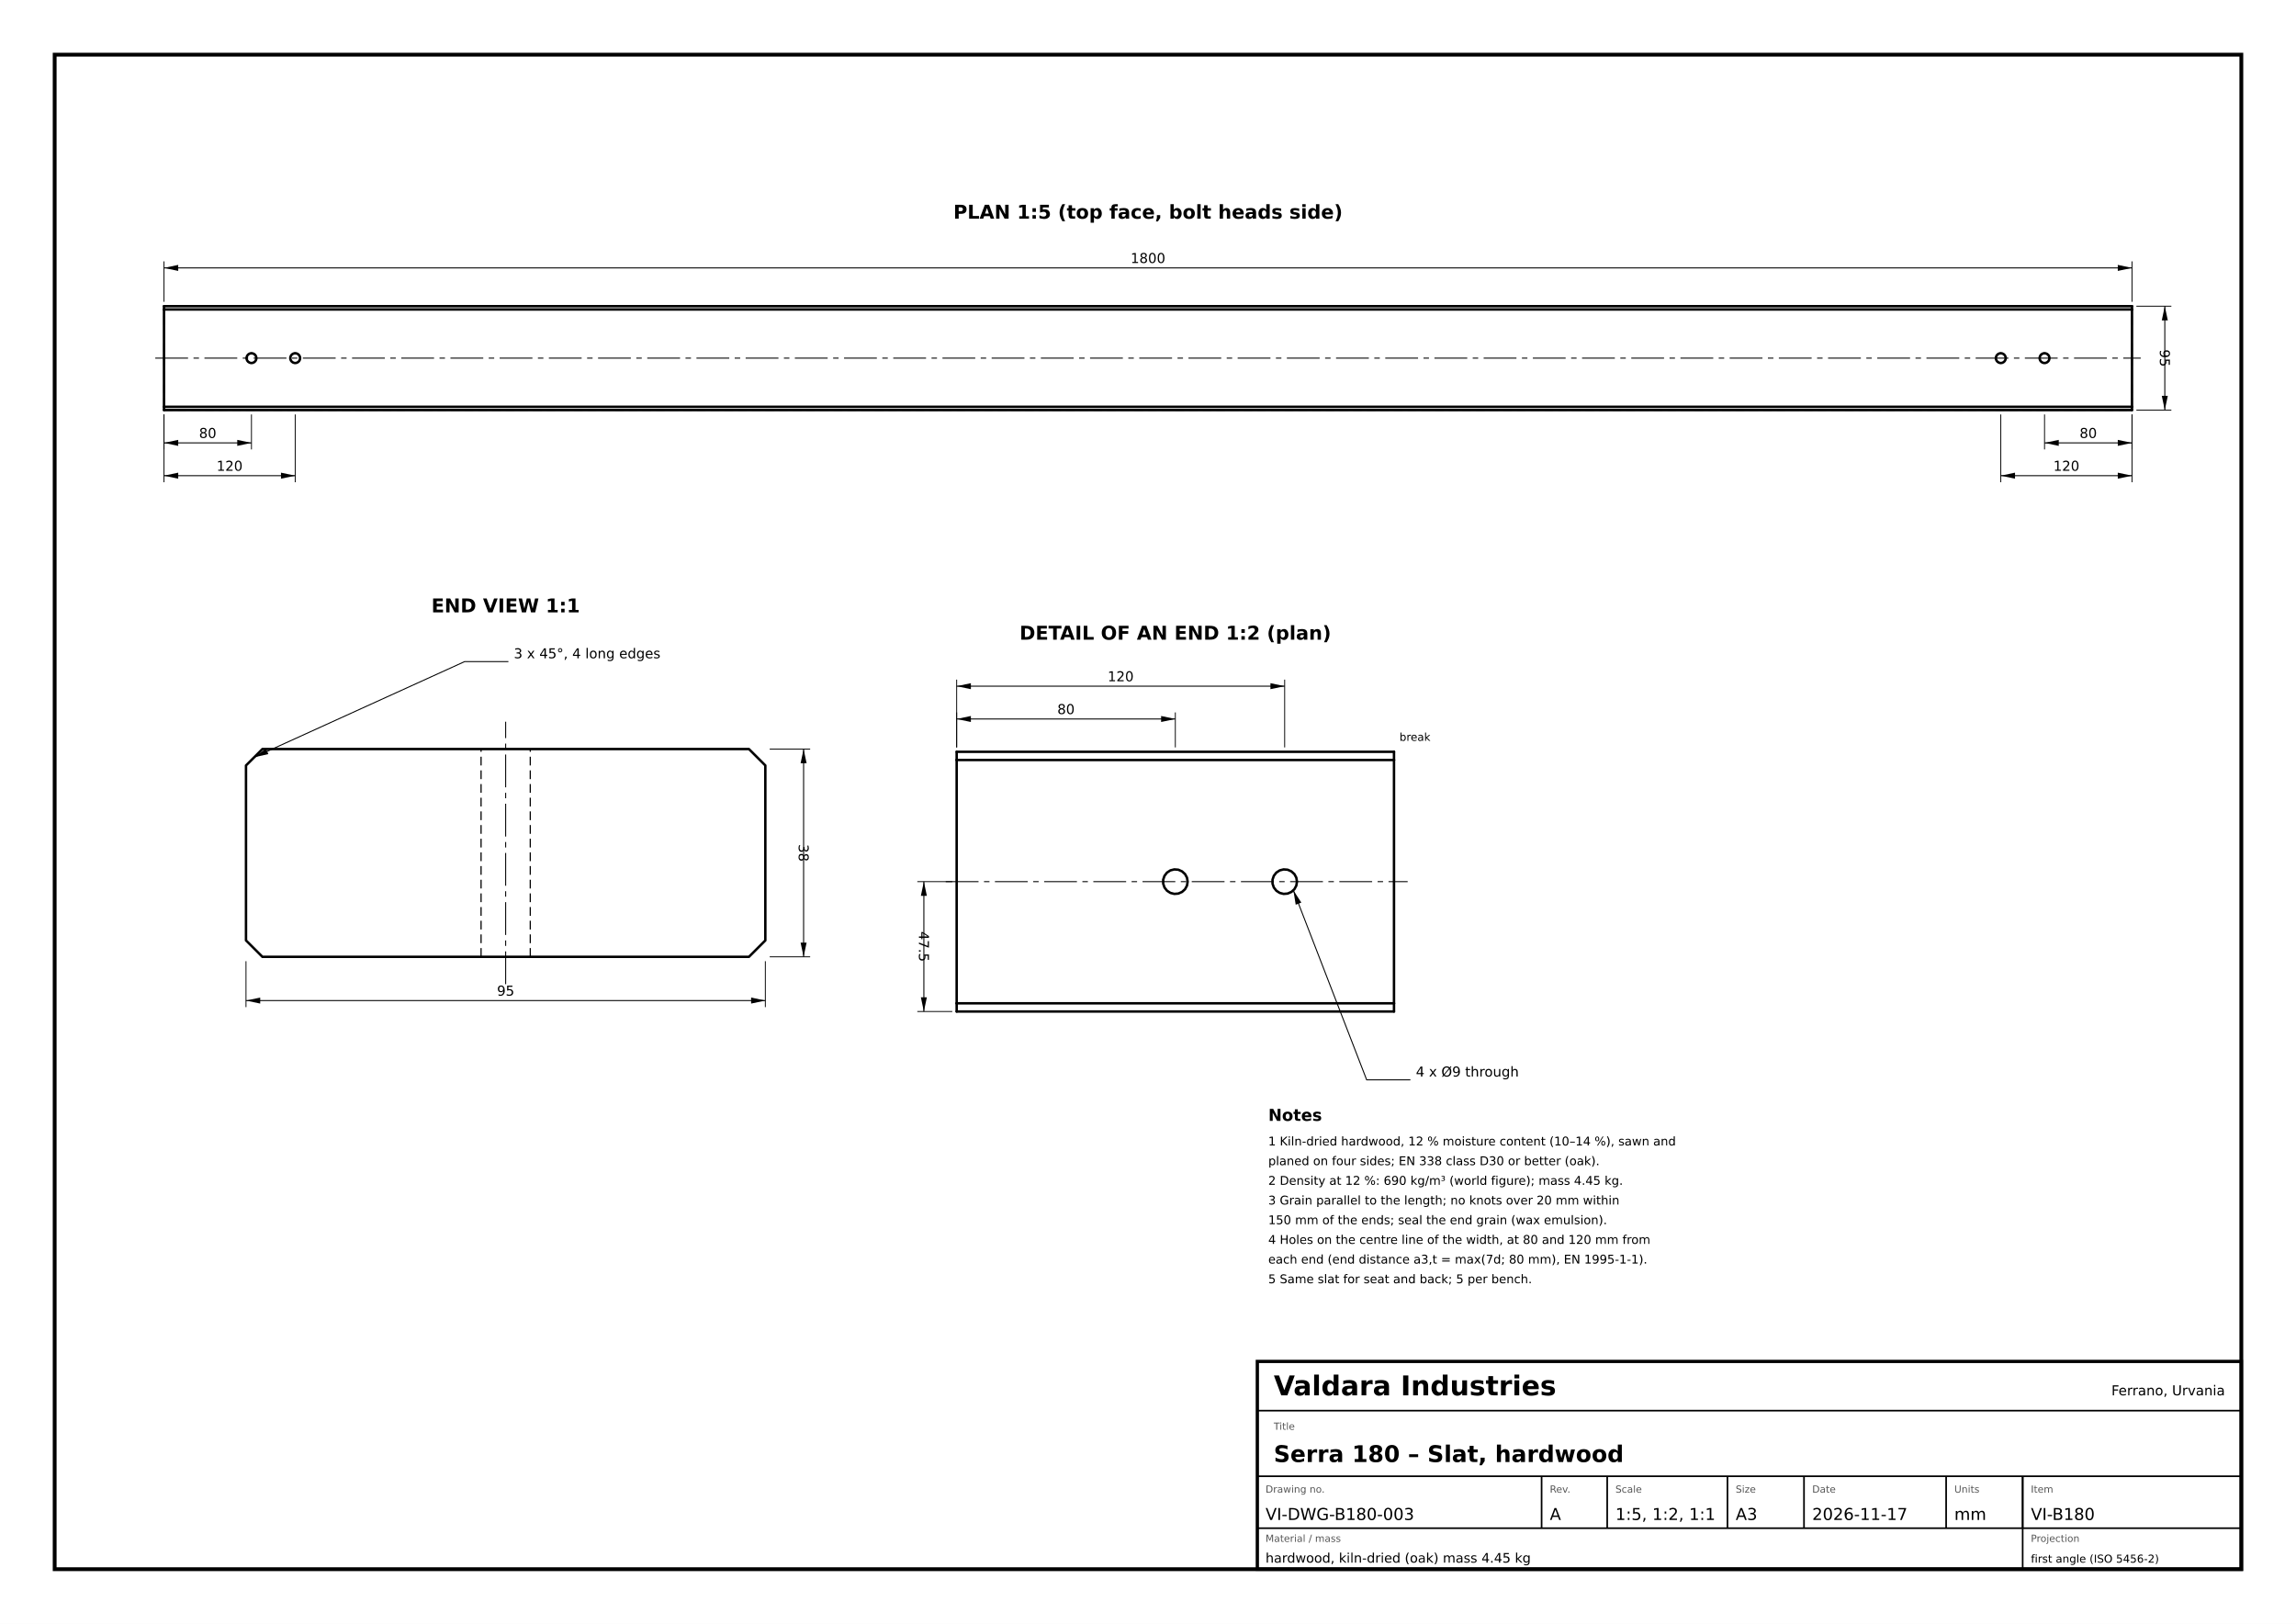
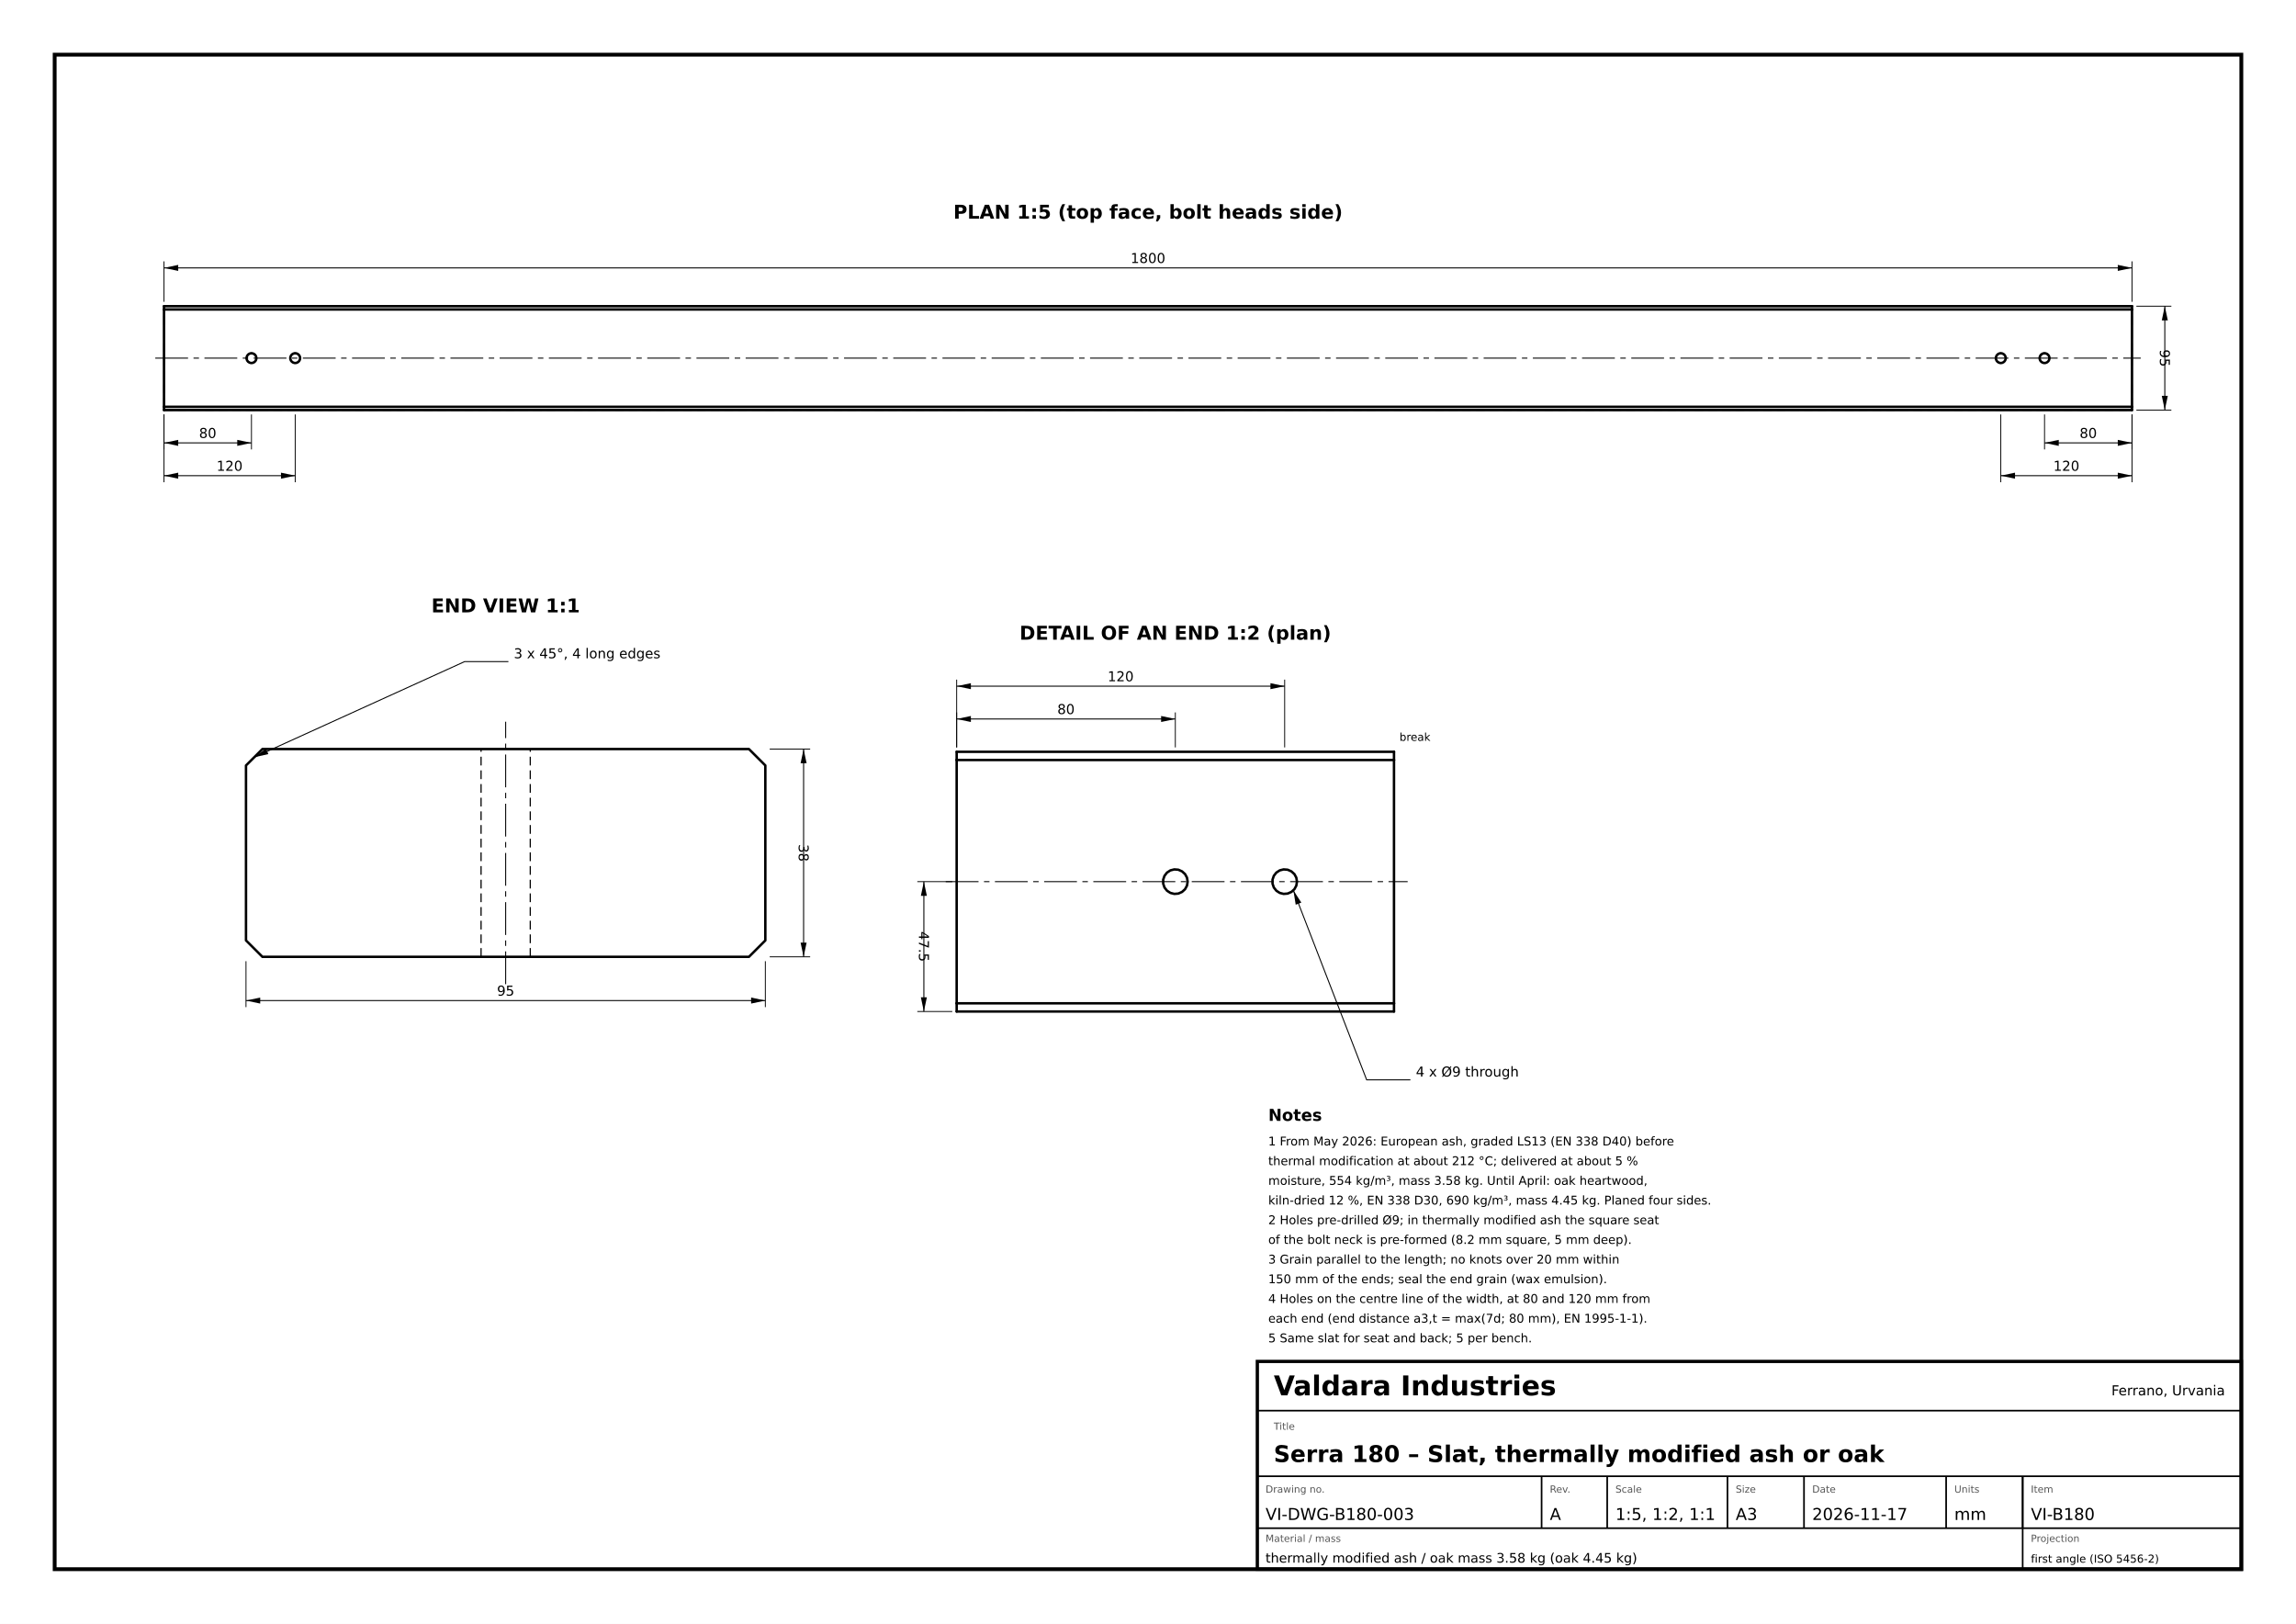
<svg xmlns="http://www.w3.org/2000/svg" width="420mm" height="297mm" viewBox="0 0 420 297">
  <defs>
    <style>
        .vis{fill:none;stroke:#000;stroke-width:0.45;stroke-linejoin:round;stroke-linecap:round}
        .thin{fill:none;stroke:#000;stroke-width:0.25}
        .hid{fill:none;stroke:#000;stroke-width:0.22;stroke-dasharray:1.6,0.9}
        .ctr{fill:none;stroke:#000;stroke-width:0.18;stroke-dasharray:6,1,1,1}
        .ext{fill:none;stroke:#000;stroke-width:0.16}
        .dimln{fill:none;stroke:#000;stroke-width:0.18}
        .arr{fill:#000;stroke:none}
        .dot{fill:#000}
        .frame{fill:none;stroke:#000;stroke-width:0.7}
        .tb{fill:none;stroke:#000;stroke-width:0.6}
        .tbl{fill:none;stroke:#000;stroke-width:0.3}
        .sec{fill:url(#hatch);stroke:#000;stroke-width:0.45;fill-rule:evenodd}
        .txt{font-family:'DejaVu Sans','Liberation Sans',Arial,Helvetica,sans-serif;fill:#000}
        .lbl{font-family:'DejaVu Sans','Liberation Sans',Arial,Helvetica,sans-serif;fill:#555}
        .cut{fill:none;stroke:#000;stroke-width:0.7}
        .box{fill:none;stroke:#000;stroke-width:0.3}
        .fillg{fill:#e8e8e8;stroke:#000;stroke-width:0.3}
        </style>
    <pattern id="hatch" width="2" height="2" patternUnits="userSpaceOnUse" patternTransform="rotate(45)">
      <line x1="0" y1="0" x2="0" y2="2" stroke="#000" stroke-width="0.18" />
    </pattern>
  </defs>
  <rect x="0" y="0" width="420" height="297" fill="#fff" />
  <rect class="frame" x="10" y="10" width="400" height="277" />
  <polyline class="hid" points="30.00,74.40 390.00,74.40" />
  <polyline class="hid" points="30.00,74.40 30.00,56.60" />
  <polyline class="hid" points="390.00,74.40 390.00,56.60" />
  <polyline class="hid" points="30.00,56.60 390.00,56.60" />
  <polyline class="hid" points="374.90,65.50 374.85,65.21 374.71,64.95 374.49,64.75 374.22,64.63 373.93,64.60 373.64,64.68 373.39,64.84 373.21,65.07 373.11,65.35 373.11,65.65 373.21,65.93 373.39,66.16 373.64,66.32 373.93,66.40 374.22,66.37 374.49,66.25 374.71,66.05 374.85,65.79 374.90,65.50" />
  <polyline class="hid" points="366.90,65.50 366.85,65.21 366.71,64.95 366.49,64.75 366.22,64.63 365.93,64.60 365.64,64.68 365.39,64.84 365.21,65.07 365.11,65.35 365.11,65.65 365.21,65.93 365.39,66.16 365.64,66.32 365.93,66.40 366.22,66.37 366.49,66.25 366.71,66.05 366.85,65.79 366.90,65.50" />
  <polyline class="hid" points="54.90,65.50 54.85,65.21 54.71,64.95 54.49,64.75 54.22,64.63 53.93,64.60 53.64,64.68 53.39,64.84 53.21,65.07 53.11,65.35 53.11,65.65 53.21,65.93 53.39,66.16 53.64,66.32 53.93,66.40 54.22,66.37 54.49,66.25 54.71,66.05 54.85,65.79 54.90,65.50" />
  <polyline class="hid" points="46.90,65.50 46.85,65.21 46.71,64.95 46.49,64.75 46.22,64.63 45.93,64.60 45.64,64.68 45.39,64.84 45.21,65.07 45.11,65.35 45.11,65.65 45.21,65.93 45.39,66.16 45.64,66.32 45.93,66.40 46.22,66.37 46.49,66.25 46.71,66.05 46.85,65.79 46.90,65.50" />
  <polyline class="hid" points="30.00,75.00 390.00,75.00" />
  <polyline class="hid" points="30.00,75.00 30.00,74.40" />
  <polyline class="hid" points="390.00,75.00 390.00,74.40" />
  <polyline class="hid" points="30.00,56.60 30.00,56.00" />
  <polyline class="hid" points="390.00,56.60 390.00,56.00" />
  <polyline class="hid" points="30.00,56.00 390.00,56.00" />
  <polyline class="vis" points="30.00,56.00 30.00,56.60" />
  <polyline class="vis" points="30.00,56.60 30.00,74.40" />
  <polyline class="vis" points="30.00,74.40 30.00,75.00" />
  <polyline class="vis" points="390.00,56.00 390.00,56.60" />
  <polyline class="vis" points="390.00,56.60 390.00,74.40" />
  <polyline class="vis" points="390.00,74.40 390.00,75.00" />
  <polyline class="vis" points="374.90,65.50 374.85,65.21 374.71,64.95 374.49,64.75 374.22,64.63 373.93,64.60 373.64,64.68 373.39,64.84 373.21,65.07 373.11,65.35 373.11,65.65 373.21,65.93 373.39,66.16 373.64,66.32 373.93,66.40 374.22,66.37 374.49,66.25 374.71,66.05 374.85,65.79 374.90,65.50" />
  <polyline class="vis" points="366.90,65.50 366.85,65.21 366.71,64.95 366.49,64.75 366.22,64.63 365.93,64.60 365.64,64.68 365.39,64.84 365.21,65.07 365.11,65.35 365.11,65.65 365.21,65.93 365.39,66.16 365.64,66.32 365.93,66.40 366.22,66.37 366.49,66.25 366.71,66.05 366.85,65.79 366.90,65.50" />
  <polyline class="vis" points="54.90,65.50 54.85,65.21 54.71,64.95 54.49,64.75 54.22,64.63 53.93,64.60 53.64,64.68 53.39,64.84 53.21,65.07 53.11,65.35 53.11,65.65 53.21,65.93 53.39,66.16 53.64,66.32 53.93,66.40 54.22,66.37 54.49,66.25 54.71,66.05 54.85,65.79 54.90,65.50" />
  <polyline class="vis" points="46.90,65.50 46.85,65.21 46.71,64.95 46.49,64.75 46.22,64.63 45.93,64.60 45.64,64.68 45.39,64.84 45.21,65.07 45.11,65.35 45.11,65.65 45.21,65.93 45.39,66.16 45.64,66.32 45.93,66.40 46.22,66.37 46.49,66.25 46.71,66.05 46.85,65.79 46.90,65.50" />
  <polyline class="vis" points="30.00,75.00 390.00,75.00" />
  <polyline class="vis" points="30.00,56.00 390.00,56.00" />
  <polyline class="vis" points="30.00,56.60 390.00,56.60" />
  <polyline class="vis" points="30.00,74.40 390.00,74.40" />
  <text class="txt" x="210.00" y="40.00" font-size="3.5" text-anchor="middle" font-weight="bold">PLAN 1:5 (top face, bolt heads side)</text>
  <polyline class="ext" points="30.00,55.20 30.00,47.80" />
  <polyline class="ext" points="390.00,55.20 390.00,47.80" />
  <polyline class="dimln" points="30.00,49.00 390.00,49.00" />
  <polygon class="arr" points="30.00,49.00 32.60,48.45 32.60,49.55" />
  <polygon class="arr" points="390.00,49.00 387.40,49.55 387.40,48.45" />
  <text class="txt" x="210.00" y="48.10" font-size="2.5" text-anchor="middle" font-weight="normal">1800</text>
  <polyline class="ext" points="30.00,75.80 30.00,82.20" />
  <polyline class="ext" points="46.00,75.80 46.00,82.20" />
  <polyline class="dimln" points="30.00,81.00 46.00,81.00" />
  <polygon class="arr" points="30.00,81.00 32.60,80.45 32.60,81.55" />
  <polygon class="arr" points="46.00,81.00 43.40,81.55 43.40,80.45" />
  <text class="txt" x="38.00" y="80.10" font-size="2.5" text-anchor="middle" font-weight="normal">80</text>
  <polyline class="ext" points="30.00,75.80 30.00,88.20" />
  <polyline class="ext" points="54.00,75.80 54.00,88.20" />
  <polyline class="dimln" points="30.00,87.00 54.00,87.00" />
  <polygon class="arr" points="30.00,87.00 32.60,86.45 32.60,87.55" />
  <polygon class="arr" points="54.00,87.00 51.40,87.55 51.40,86.45" />
  <text class="txt" x="42.00" y="86.10" font-size="2.5" text-anchor="middle" font-weight="normal">120</text>
  <polyline class="ext" points="374.00,75.80 374.00,82.20" />
  <polyline class="ext" points="390.00,75.80 390.00,82.20" />
  <polyline class="dimln" points="374.00,81.00 390.00,81.00" />
  <polygon class="arr" points="374.00,81.00 376.60,80.45 376.60,81.55" />
  <polygon class="arr" points="390.00,81.00 387.40,81.55 387.40,80.45" />
  <text class="txt" x="382.00" y="80.10" font-size="2.5" text-anchor="middle" font-weight="normal">80</text>
  <polyline class="ext" points="366.00,75.80 366.00,88.20" />
  <polyline class="ext" points="390.00,75.80 390.00,88.20" />
  <polyline class="dimln" points="366.00,87.00 390.00,87.00" />
  <polygon class="arr" points="366.00,87.00 368.60,86.45 368.60,87.55" />
  <polygon class="arr" points="390.00,87.00 387.40,87.55 387.40,86.45" />
  <text class="txt" x="378.00" y="86.10" font-size="2.5" text-anchor="middle" font-weight="normal">120</text>
  <polyline class="ext" points="390.80,75.00 397.20,75.00" />
  <polyline class="ext" points="390.80,56.00 397.20,56.00" />
  <polyline class="dimln" points="396.00,75.00 396.00,56.00" />
  <polygon class="arr" points="396.00,75.00 395.45,72.40 396.55,72.40" />
  <polygon class="arr" points="396.00,56.00 396.55,58.60 395.45,58.60" />
  <text class="txt" x="395.10" y="65.50" font-size="2.5" text-anchor="middle" font-weight="normal" transform="rotate(90.00 395.10 65.50)">95</text>
  <polyline class="ctr" points="28.40,65.50 391.60,65.50" />
  <polyline class="vis" points="48.00,175.00 137.00,175.00 140.00,172.00 140.00,140.00 137.00,137.00 48.00,137.00 45.00,140.00 45.00,172.00 48.00,175.00" />
  <polyline class="hid" points="88.00,175.00 88.00,137.00" />
  <polyline class="hid" points="97.00,175.00 97.00,137.00" />
  <polyline class="ctr" points="92.50,180.00 92.50,132.00" />
  <text class="txt" x="92.50" y="112.00" font-size="3.5" text-anchor="middle" font-weight="bold">END VIEW 1:1</text>
  <polyline class="ext" points="45.00,175.80 45.00,184.20" />
  <polyline class="ext" points="140.00,175.80 140.00,184.20" />
  <polyline class="dimln" points="45.00,183.00 140.00,183.00" />
  <polygon class="arr" points="45.00,183.00 47.60,182.45 47.60,183.55" />
  <polygon class="arr" points="140.00,183.00 137.40,183.55 137.40,182.45" />
  <text class="txt" x="92.50" y="182.10" font-size="2.5" text-anchor="middle" font-weight="normal">95</text>
  <polyline class="ext" points="140.80,175.00 148.20,175.00" />
  <polyline class="ext" points="140.80,137.00 148.20,137.00" />
  <polyline class="dimln" points="147.00,175.00 147.00,137.00" />
  <polygon class="arr" points="147.00,175.00 146.45,172.40 147.55,172.40" />
  <polygon class="arr" points="147.00,137.00 147.55,139.60 146.45,139.60" />
  <text class="txt" x="146.10" y="156.00" font-size="2.5" text-anchor="middle" font-weight="normal" transform="rotate(90.00 146.10 156.00)">38</text>
  <polyline class="dimln" points="46.50,138.50 85.00,121.00 93.00,121.00" />
  <polygon class="arr" points="46.50,138.50 48.64,136.92 49.09,137.92" />
  <text class="txt" x="94.00" y="120.40" font-size="2.5" text-anchor="start" font-weight="normal">3 x 45°, 4 long edges</text>
  <polyline class="vis" points="175.00,137.50 175.00,139.00" />
  <polyline class="vis" points="175.00,139.00 175.00,183.50" />
  <polyline class="vis" points="175.00,183.50 175.00,185.00" />
  <polyline class="vis" points="255.00,183.50 255.00,185.00" />
  <polyline class="vis" points="255.00,139.00 255.00,183.50" />
  <polyline class="vis" points="255.00,137.50 255.00,139.00" />
  <polyline class="vis" points="237.25,161.25 237.13,160.52 236.78,159.87 236.23,159.37 235.55,159.07 234.81,159.01 234.10,159.19 233.48,159.59 233.02,160.18 232.78,160.88 232.78,161.62 233.02,162.32 233.48,162.91 234.10,163.31 234.81,163.49 235.55,163.43 236.23,163.13 236.78,162.63 237.13,161.98 237.25,161.25" />
  <polyline class="vis" points="217.25,161.25 217.13,160.52 216.78,159.87 216.23,159.37 215.55,159.07 214.81,159.01 214.10,159.19 213.48,159.59 213.02,160.18 212.78,160.88 212.78,161.62 213.02,162.32 213.48,162.91 214.10,163.31 214.81,163.49 215.55,163.43 216.23,163.13 216.78,162.63 217.13,161.98 217.25,161.25" />
  <polyline class="vis" points="175.00,137.50 255.00,137.50" />
  <polyline class="vis" points="175.00,139.00 255.00,139.00" />
  <polyline class="vis" points="175.00,183.50 255.00,183.50" />
  <polyline class="vis" points="175.00,185.00 255.00,185.00" />
  <text class="txt" x="215.00" y="117.00" font-size="3.5" text-anchor="middle" font-weight="bold">DETAIL OF AN END 1:2 (plan)</text>
  <polyline class="ext" points="175.00,136.70 175.00,130.30" />
  <polyline class="ext" points="215.00,136.70 215.00,130.30" />
  <polyline class="dimln" points="175.00,131.50 215.00,131.50" />
  <polygon class="arr" points="175.00,131.50 177.60,130.95 177.60,132.05" />
  <polygon class="arr" points="215.00,131.50 212.40,132.05 212.40,130.95" />
  <text class="txt" x="195.00" y="130.60" font-size="2.5" text-anchor="middle" font-weight="normal">80</text>
  <polyline class="ext" points="175.00,136.70 175.00,124.30" />
  <polyline class="ext" points="235.00,136.70 235.00,124.30" />
  <polyline class="dimln" points="175.00,125.50 235.00,125.50" />
  <polygon class="arr" points="175.00,125.50 177.60,124.95 177.60,126.05" />
  <polygon class="arr" points="235.00,125.50 232.40,126.05 232.40,124.95" />
  <text class="txt" x="205.00" y="124.60" font-size="2.5" text-anchor="middle" font-weight="normal">120</text>
  <polyline class="ext" points="174.20,185.00 167.80,185.00" />
  <polyline class="ext" points="174.20,161.25 167.80,161.25" />
  <polyline class="dimln" points="169.00,185.00 169.00,161.25" />
  <polygon class="arr" points="169.00,185.00 168.45,182.40 169.55,182.40" />
  <polygon class="arr" points="169.00,161.25 169.55,163.85 168.45,163.85" />
  <text class="txt" x="168.10" y="173.12" font-size="2.5" text-anchor="middle" font-weight="normal" transform="rotate(90.00 168.10 173.12)">47.5</text>
  <polyline class="ctr" points="173.00,161.25 257.50,161.25" />
  <polyline class="dimln" points="236.60,162.85 250.00,197.50 258.00,197.50" />
  <polygon class="arr" points="236.60,162.85 238.05,165.08 237.02,165.47" />
  <text class="txt" x="259.00" y="196.90" font-size="2.5" text-anchor="start" font-weight="normal">4 x Ø9 through</text>
  <text class="txt" x="256.00" y="135.50" font-size="2.0" text-anchor="start" font-weight="normal">break</text>
  <text class="txt" x="232.00" y="205.00" font-size="3.0" text-anchor="start" font-weight="bold">Notes</text>
-   <text class="txt" x="232.00" y="209.50" font-size="2.2" text-anchor="start" font-weight="normal">1  Kiln-dried hardwood, 12 % moisture content (10–14 %), sawn and</text>
-   <text class="txt" x="232.00" y="213.10" font-size="2.2" text-anchor="start" font-weight="normal">   planed on four sides; EN 338 class D30 or better (oak).</text>
-   <text class="txt" x="232.00" y="216.70" font-size="2.2" text-anchor="start" font-weight="normal">2  Density at 12 %: 690 kg/m³ (world figure); mass 4.45 kg.</text>
-   <text class="txt" x="232.00" y="220.30" font-size="2.2" text-anchor="start" font-weight="normal">3  Grain parallel to the length; no knots over 20 mm within</text>
-   <text class="txt" x="232.00" y="223.90" font-size="2.2" text-anchor="start" font-weight="normal">   150 mm of the ends; seal the end grain (wax emulsion).</text>
-   <text class="txt" x="232.00" y="227.50" font-size="2.2" text-anchor="start" font-weight="normal">4  Holes on the centre line of the width, at 80 and 120 mm from</text>
-   <text class="txt" x="232.00" y="231.10" font-size="2.2" text-anchor="start" font-weight="normal">   each end (end distance a3,t = max(7d; 80 mm), EN 1995-1-1).</text>
-   <text class="txt" x="232.00" y="234.70" font-size="2.2" text-anchor="start" font-weight="normal">5  Same slat for seat and back; 5 per bench.</text>
+   <text class="txt" x="232.00" y="209.50" font-size="2.2" text-anchor="start" font-weight="normal">1  From May 2026: European ash, graded LS13 (EN 338 D40) before</text>
+   <text class="txt" x="232.00" y="213.10" font-size="2.2" text-anchor="start" font-weight="normal">   thermal modification at about 212 °C; delivered at about 5 %</text>
+   <text class="txt" x="232.00" y="216.70" font-size="2.2" text-anchor="start" font-weight="normal">   moisture, 554 kg/m³, mass 3.58 kg. Until April: oak heartwood,</text>
+   <text class="txt" x="232.00" y="220.30" font-size="2.2" text-anchor="start" font-weight="normal">   kiln-dried 12 %, EN 338 D30, 690 kg/m³, mass 4.45 kg. Planed four sides.</text>
+   <text class="txt" x="232.00" y="223.90" font-size="2.2" text-anchor="start" font-weight="normal">2  Holes pre-drilled Ø9; in thermally modified ash the square seat</text>
+   <text class="txt" x="232.00" y="227.50" font-size="2.2" text-anchor="start" font-weight="normal">   of the bolt neck is pre-formed (8.2 mm square, 5 mm deep).</text>
+   <text class="txt" x="232.00" y="231.10" font-size="2.2" text-anchor="start" font-weight="normal">3  Grain parallel to the length; no knots over 20 mm within</text>
+   <text class="txt" x="232.00" y="234.70" font-size="2.2" text-anchor="start" font-weight="normal">   150 mm of the ends; seal the end grain (wax emulsion).</text>
+   <text class="txt" x="232.00" y="238.30" font-size="2.2" text-anchor="start" font-weight="normal">4  Holes on the centre line of the width, at 80 and 120 mm from</text>
+   <text class="txt" x="232.00" y="241.90" font-size="2.2" text-anchor="start" font-weight="normal">   each end (end distance a3,t = max(7d; 80 mm), EN 1995-1-1).</text>
+   <text class="txt" x="232.00" y="245.50" font-size="2.2" text-anchor="start" font-weight="normal">5  Same slat for seat and back; 5 per bench.</text>
  <rect class="tb" x="230.00" y="249.00" width="180.00" height="38.00" />
  <polyline class="tbl" points="230.00,258.00 410.00,258.00" />
  <text class="txt" x="233.00" y="255.20" font-size="5" text-anchor="start" font-weight="bold">Valdara Industries</text>
  <text class="txt" x="407.00" y="255.20" font-size="2.5" text-anchor="end" font-weight="normal">Ferrano, Urvania</text>
  <polyline class="tbl" points="230.00,270.00 410.00,270.00" />
  <text class="lbl" x="233.00" y="261.50" font-size="1.8" text-anchor="start" font-weight="normal">Title</text>
-   <text class="txt" x="233.00" y="267.40" font-size="4.2" text-anchor="start" font-weight="bold">Serra 180 – Slat, hardwood</text>
+   <text class="txt" x="233.00" y="267.40" font-size="4.2" text-anchor="start" font-weight="bold">Serra 180 – Slat, thermally modified ash or oak</text>
  <text class="lbl" x="231.50" y="273.00" font-size="1.8" text-anchor="start" font-weight="normal">Drawing no.</text>
  <text class="txt" x="231.50" y="278.00" font-size="3.0" text-anchor="start" font-weight="normal">VI-DWG-B180-003</text>
  <polyline class="tbl" points="282.00,270.00 282.00,279.50" />
  <text class="lbl" x="283.50" y="273.00" font-size="1.8" text-anchor="start" font-weight="normal">Rev.</text>
  <text class="txt" x="283.50" y="278.00" font-size="3.0" text-anchor="start" font-weight="normal">A</text>
  <polyline class="tbl" points="294.00,270.00 294.00,279.50" />
  <text class="lbl" x="295.50" y="273.00" font-size="1.8" text-anchor="start" font-weight="normal">Scale</text>
  <text class="txt" x="295.50" y="278.00" font-size="3.0" text-anchor="start" font-weight="normal">1:5, 1:2, 1:1</text>
  <polyline class="tbl" points="316.00,270.00 316.00,279.50" />
  <text class="lbl" x="317.50" y="273.00" font-size="1.8" text-anchor="start" font-weight="normal">Size</text>
  <text class="txt" x="317.50" y="278.00" font-size="3.0" text-anchor="start" font-weight="normal">A3</text>
  <polyline class="tbl" points="330.00,270.00 330.00,279.50" />
  <text class="lbl" x="331.50" y="273.00" font-size="1.8" text-anchor="start" font-weight="normal">Date</text>
  <text class="txt" x="331.50" y="278.00" font-size="3.0" text-anchor="start" font-weight="normal">2026-11-17</text>
  <polyline class="tbl" points="356.00,270.00 356.00,279.50" />
  <text class="lbl" x="357.50" y="273.00" font-size="1.8" text-anchor="start" font-weight="normal">Units</text>
  <text class="txt" x="357.50" y="278.00" font-size="3.0" text-anchor="start" font-weight="normal">mm</text>
  <polyline class="tbl" points="370.00,270.00 370.00,279.50" />
  <polyline class="tbl" points="370.00,270.00 370.00,287.00" />
  <text class="lbl" x="371.50" y="273.00" font-size="1.8" text-anchor="start" font-weight="normal">Item</text>
  <text class="txt" x="371.50" y="278.00" font-size="3.0" text-anchor="start" font-weight="normal">VI-B180</text>
  <polyline class="tbl" points="230.00,279.50 410.00,279.50" />
  <text class="lbl" x="231.50" y="282.00" font-size="1.8" text-anchor="start" font-weight="normal">Material / mass</text>
-   <text class="txt" x="231.50" y="285.80" font-size="2.4" text-anchor="start" font-weight="normal">hardwood, kiln-dried (oak)   mass 4.45 kg</text>
+   <text class="txt" x="231.50" y="285.80" font-size="2.4" text-anchor="start" font-weight="normal">thermally modified ash / oak   mass 3.58 kg (oak 4.45 kg)</text>
  <text class="lbl" x="371.50" y="282.00" font-size="1.8" text-anchor="start" font-weight="normal">Projection</text>
  <text class="txt" x="371.50" y="285.80" font-size="2.0" text-anchor="start" font-weight="normal">first angle (ISO 5456-2)</text>
</svg>
